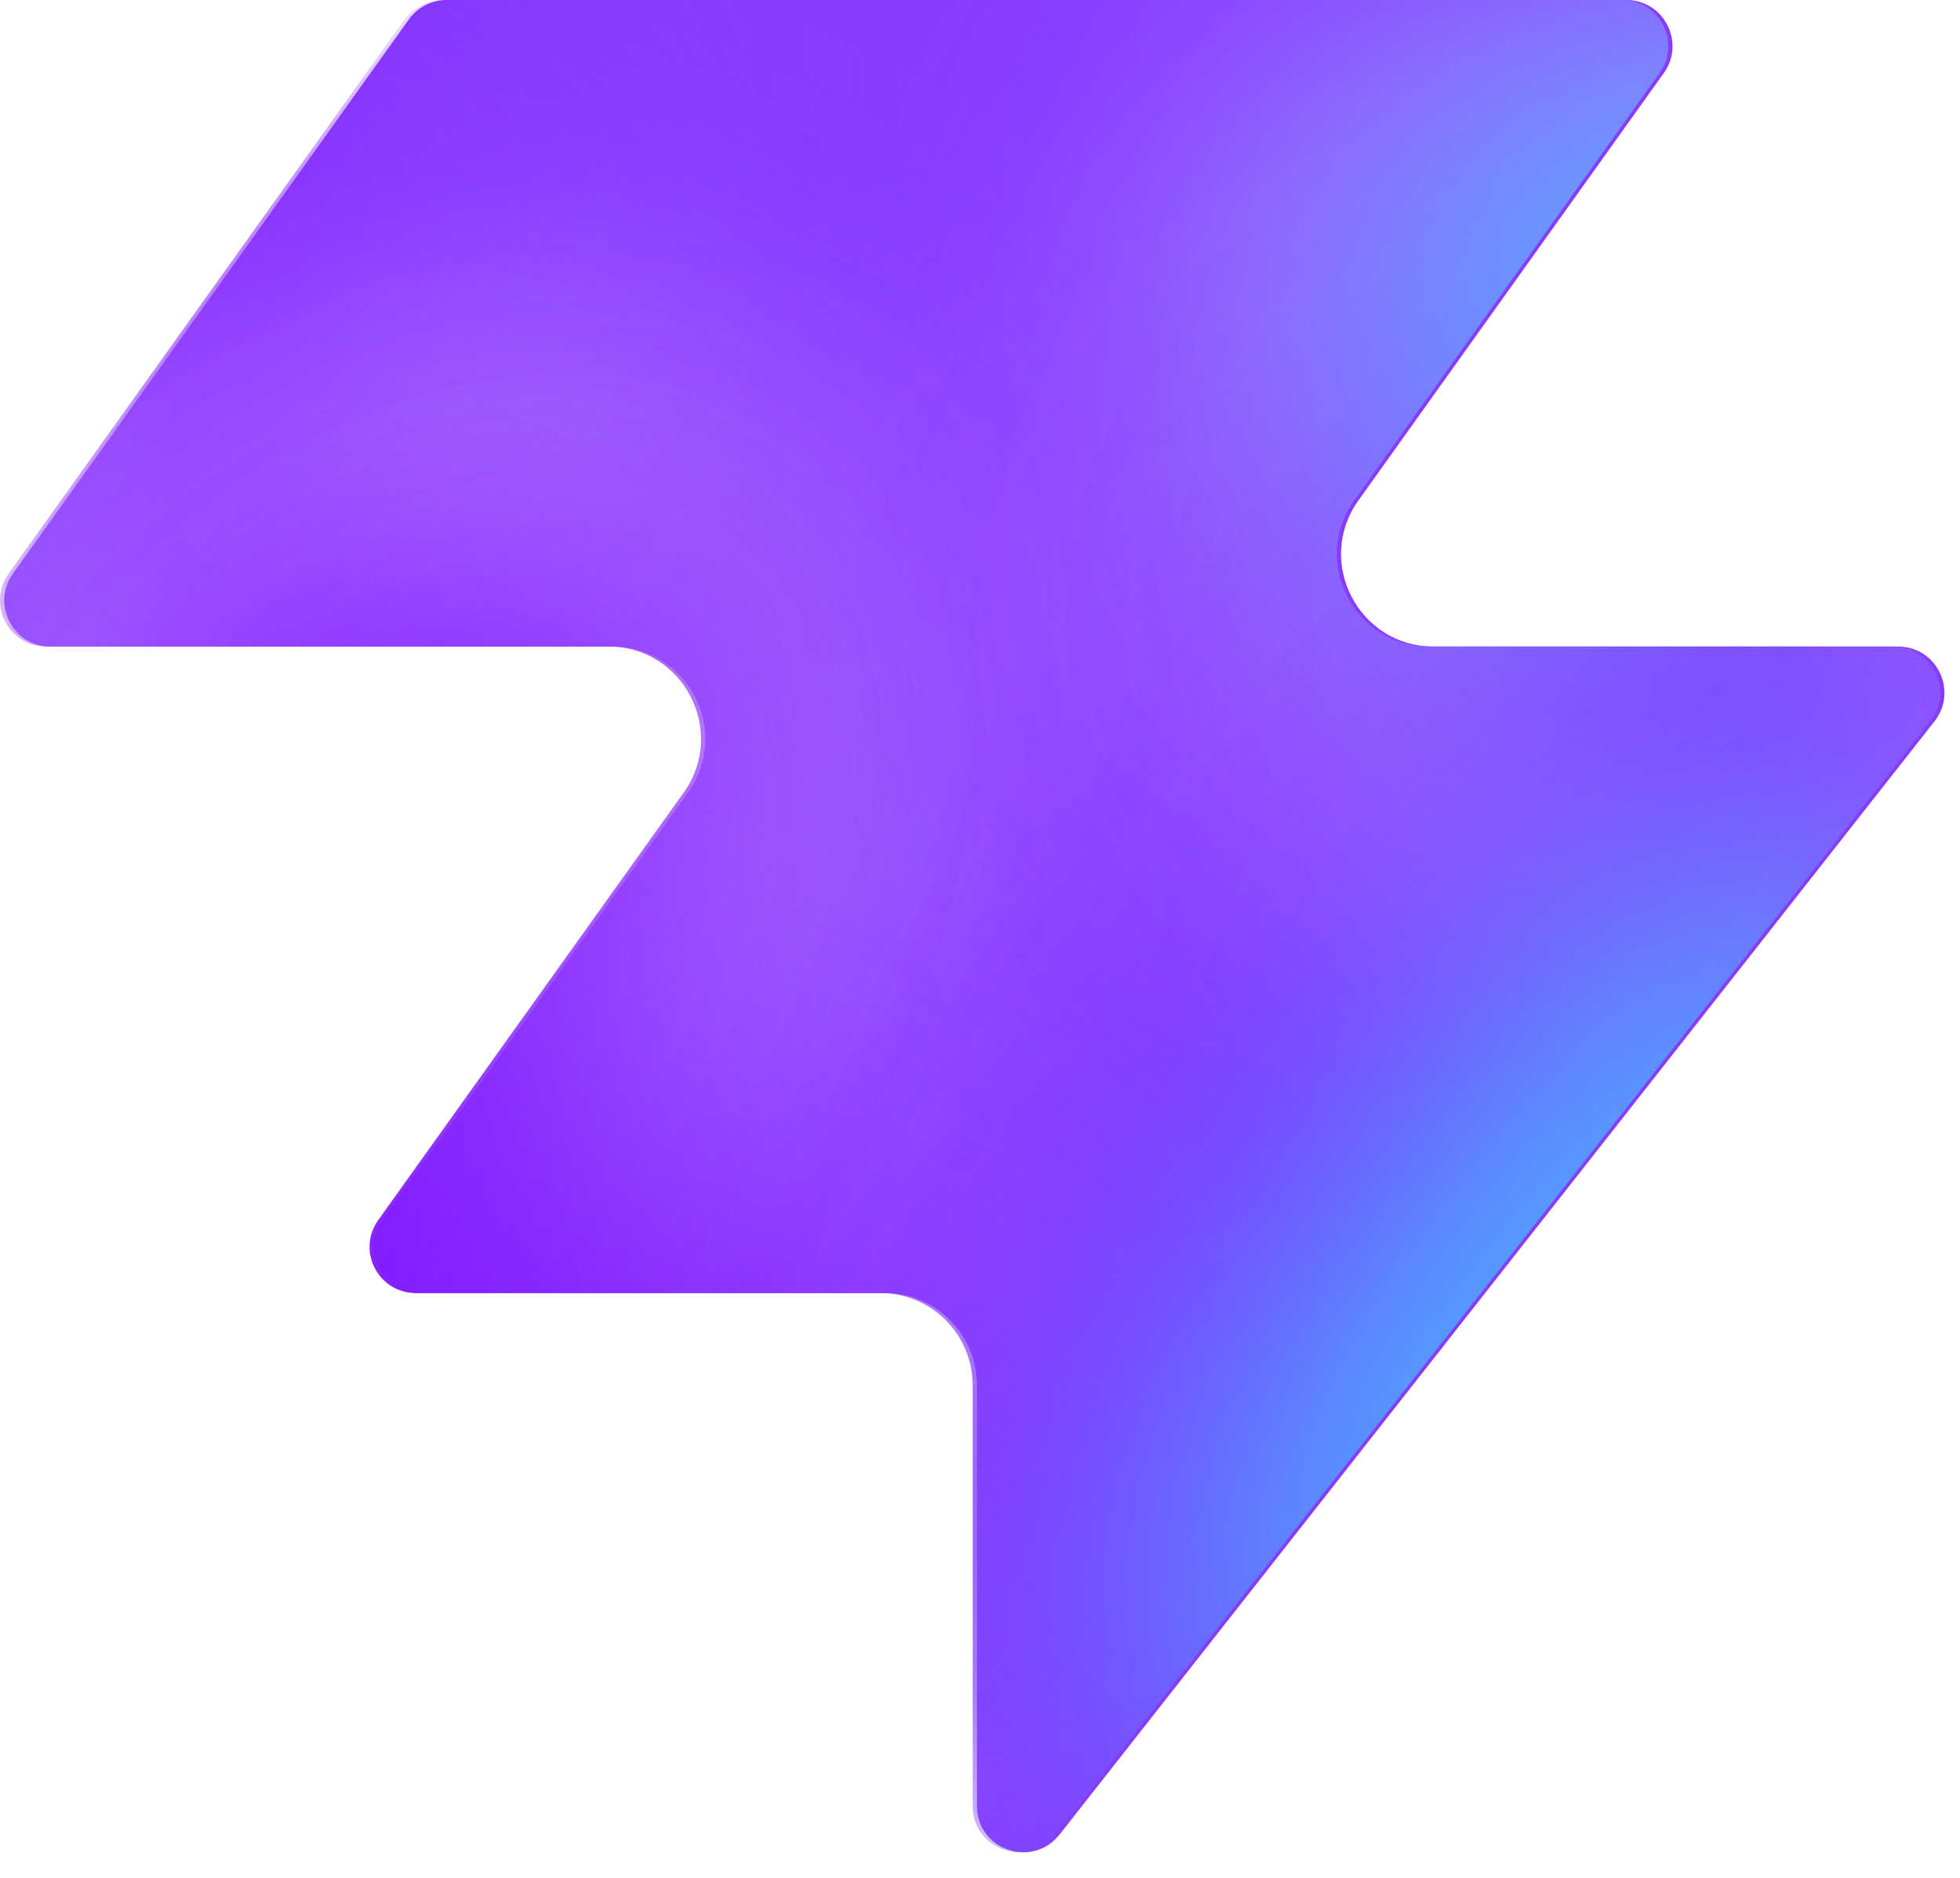
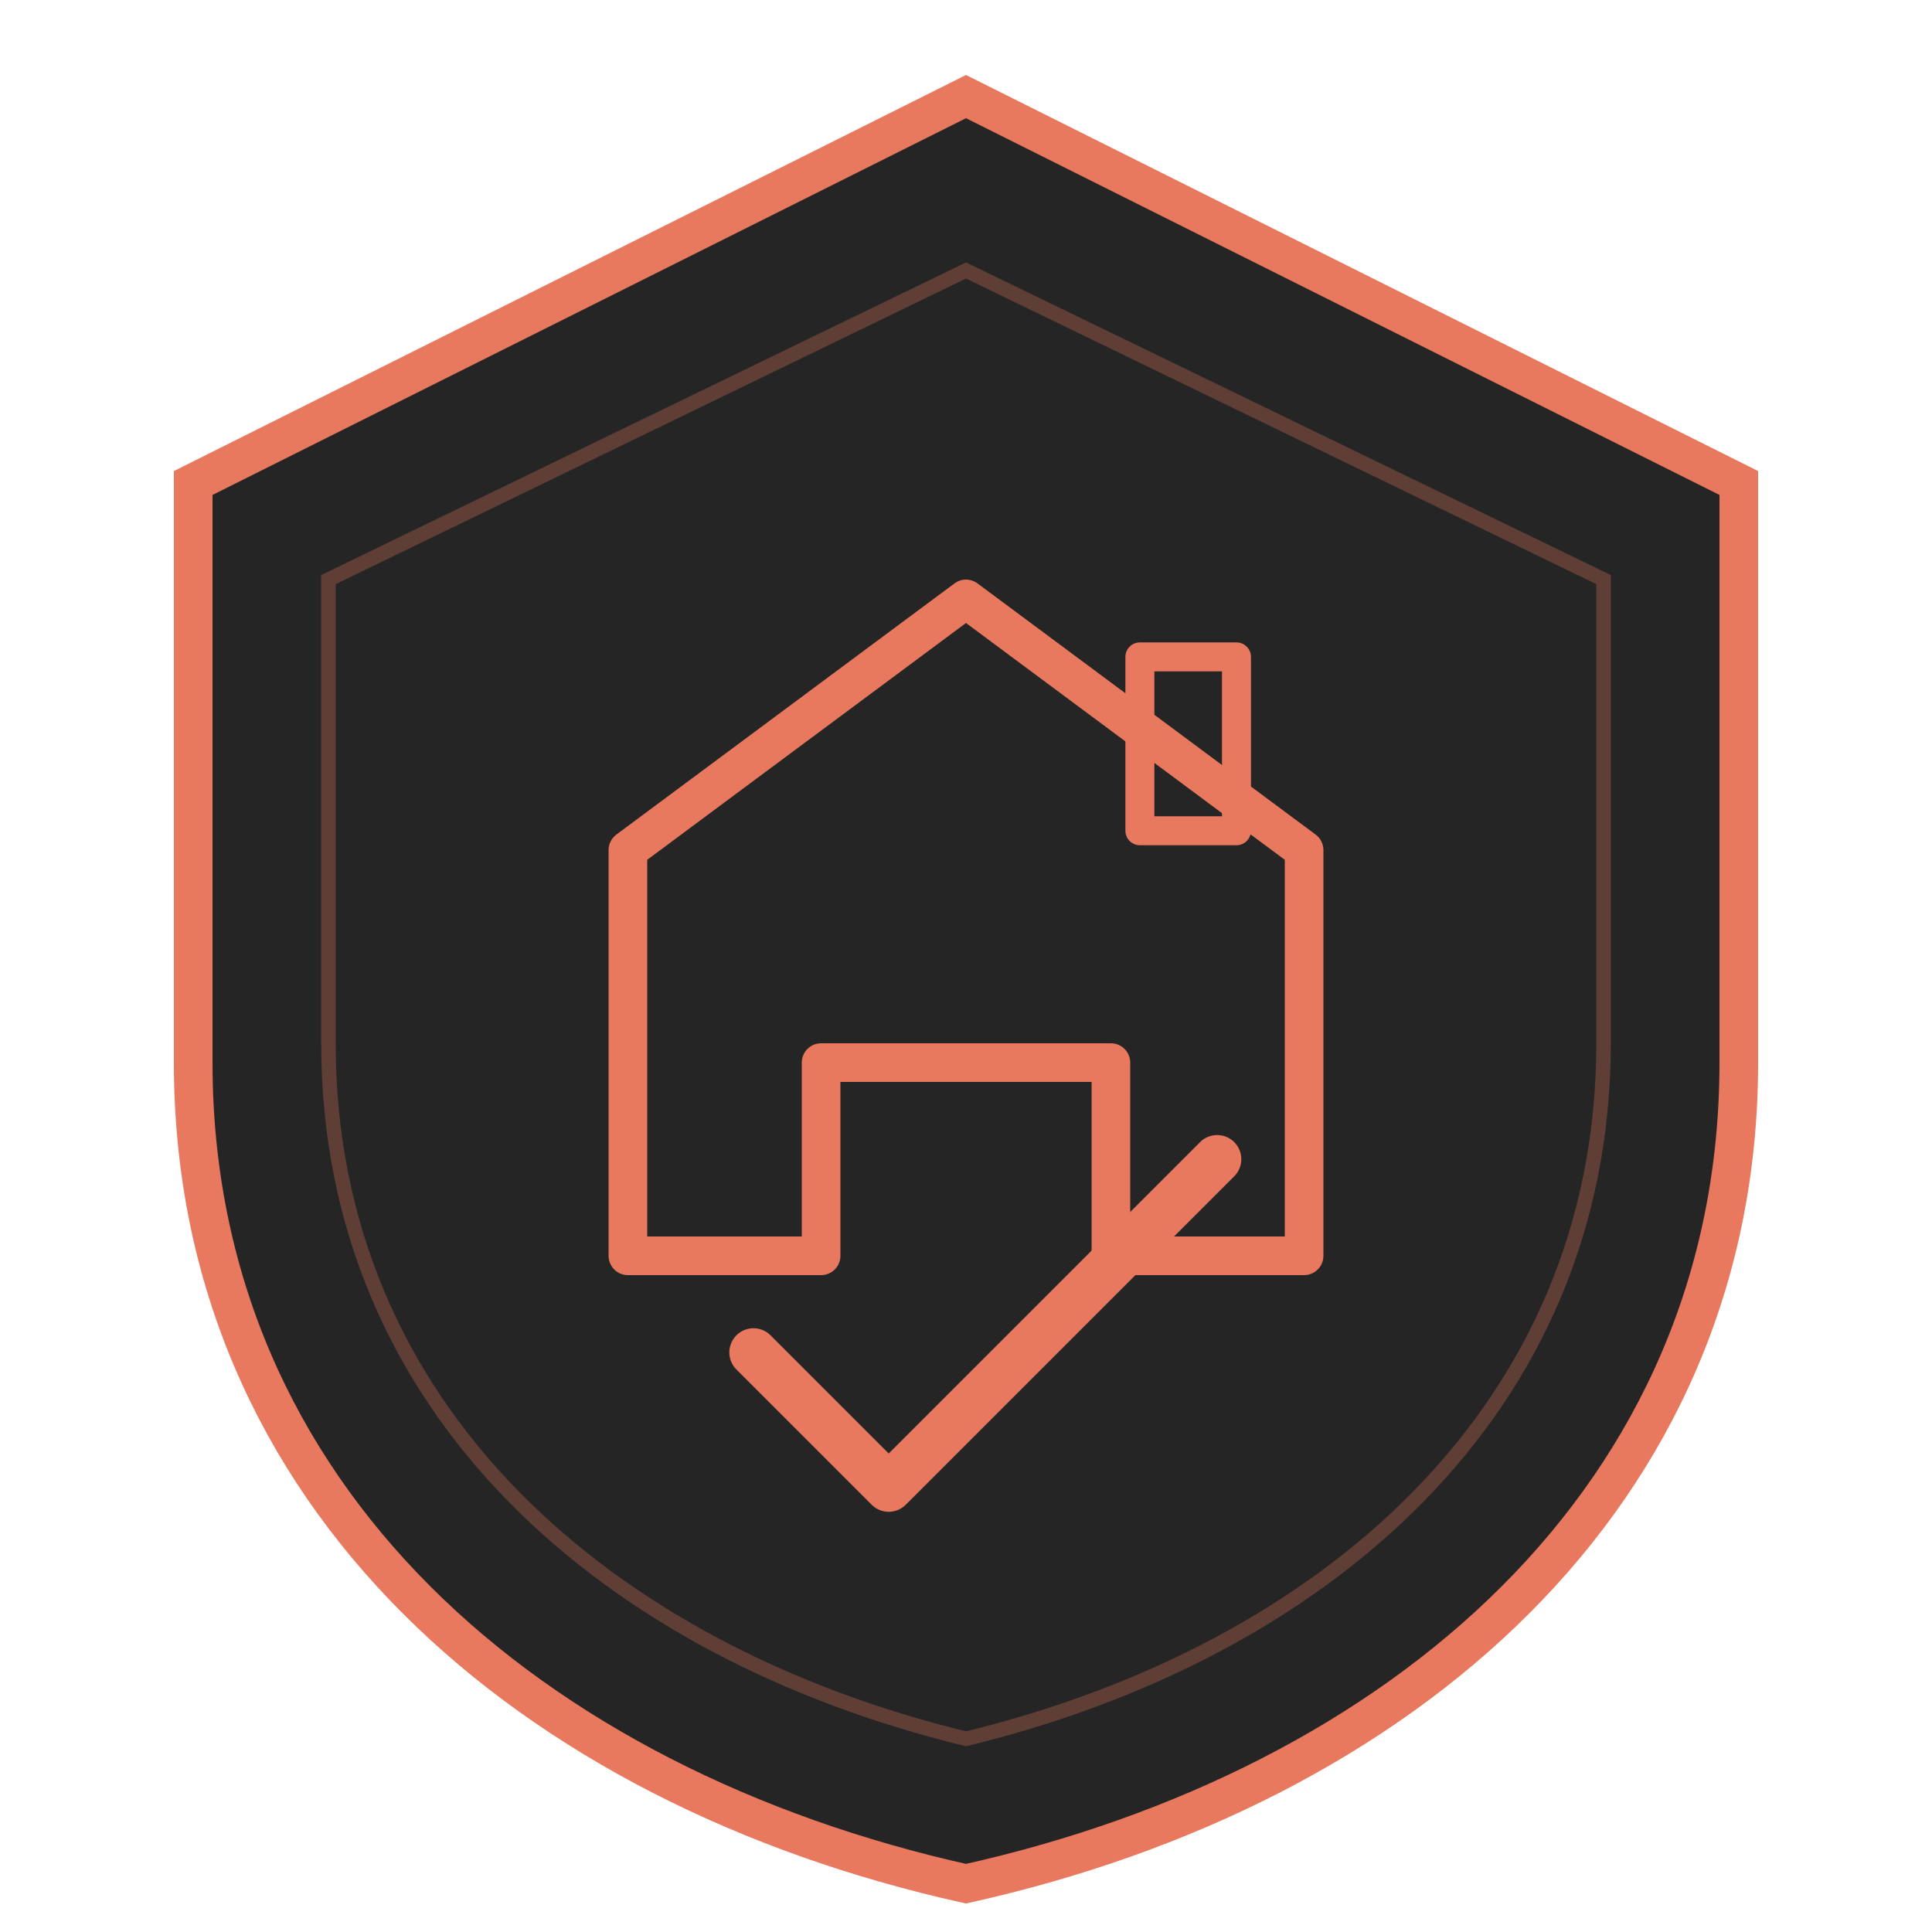
- <svg xmlns="http://www.w3.org/2000/svg" width="48" height="46" fill="none" viewBox="0 0 48 46">
-   <path fill="#863bff" d="M25.946 44.938c-.664.845-2.021.375-2.021-.698V33.937a2.26 2.26 0 0 0-2.262-2.262H10.287c-.92 0-1.456-1.04-.92-1.788l7.48-10.471c1.07-1.497 0-3.578-1.842-3.578H1.237c-.92 0-1.456-1.04-.92-1.788L10.013.474c.214-.297.556-.474.92-.474h28.894c.92 0 1.456 1.04.92 1.788l-7.48 10.471c-1.07 1.498 0 3.579 1.842 3.579h11.377c.943 0 1.473 1.088.89 1.83L25.947 44.94z" style="fill:#863bff;fill:color(display-p3 .525 .23 1);fill-opacity:1" />
-   <mask id="a" width="48" height="46" x="0" y="0" maskUnits="userSpaceOnUse" style="mask-type:alpha">
-     <path fill="#000" d="M25.842 44.938c-.664.844-2.021.375-2.021-.698V33.937a2.26 2.26 0 0 0-2.262-2.262H10.183c-.92 0-1.456-1.04-.92-1.788l7.48-10.471c1.07-1.498 0-3.579-1.842-3.579H1.133c-.92 0-1.456-1.04-.92-1.787L9.91.473c.214-.297.556-.474.92-.474h28.894c.92 0 1.456 1.04.92 1.788l-7.48 10.471c-1.07 1.498 0 3.578 1.842 3.578h11.377c.943 0 1.473 1.088.89 1.832L25.843 44.94z" style="fill:#000;fill-opacity:1" />
-   </mask>
-   <g mask="url(#a)">
-     <g filter="url(#b)">
-       <ellipse cx="5.508" cy="14.704" fill="#ede6ff" rx="5.508" ry="14.704" style="fill:#ede6ff;fill:color(display-p3 .927 .903 1);fill-opacity:1" transform="matrix(.00324 1 1 -.00324 -4.47 31.516)" />
-     </g>
-     <g filter="url(#c)">
-       <ellipse cx="10.399" cy="29.851" fill="#ede6ff" rx="10.399" ry="29.851" style="fill:#ede6ff;fill:color(display-p3 .927 .903 1);fill-opacity:1" transform="matrix(.00324 1 1 -.00324 -39.328 7.883)" />
-     </g>
-     <g filter="url(#d)">
-       <ellipse cx="5.508" cy="30.487" fill="#7e14ff" rx="5.508" ry="30.487" style="fill:#7e14ff;fill:color(display-p3 .492 .077 1);fill-opacity:1" transform="rotate(89.814 -25.913 -14.639)scale(1 -1)" />
-     </g>
-     <g filter="url(#e)">
-       <ellipse cx="5.508" cy="30.599" fill="#7e14ff" rx="5.508" ry="30.599" style="fill:#7e14ff;fill:color(display-p3 .492 .077 1);fill-opacity:1" transform="rotate(89.814 -32.644 -3.334)scale(1 -1)" />
-     </g>
-     <g filter="url(#f)">
-       <ellipse cx="5.508" cy="30.599" fill="#7e14ff" rx="5.508" ry="30.599" style="fill:#7e14ff;fill:color(display-p3 .492 .077 1);fill-opacity:1" transform="matrix(.00324 1 1 -.00324 -34.34 30.47)" />
-     </g>
-     <g filter="url(#g)">
-       <ellipse cx="14.072" cy="22.078" fill="#ede6ff" rx="14.072" ry="22.078" style="fill:#ede6ff;fill:color(display-p3 .927 .903 1);fill-opacity:1" transform="rotate(93.35 24.506 48.493)scale(-1 1)" />
-     </g>
-     <g filter="url(#h)">
-       <ellipse cx="3.47" cy="21.501" fill="#7e14ff" rx="3.47" ry="21.501" style="fill:#7e14ff;fill:color(display-p3 .492 .077 1);fill-opacity:1" transform="rotate(89.009 28.708 47.59)scale(-1 1)" />
-     </g>
-     <g filter="url(#i)">
-       <ellipse cx="3.47" cy="21.501" fill="#7e14ff" rx="3.47" ry="21.501" style="fill:#7e14ff;fill:color(display-p3 .492 .077 1);fill-opacity:1" transform="rotate(89.009 28.708 47.59)scale(-1 1)" />
-     </g>
-     <g filter="url(#j)">
-       <ellipse cx=".387" cy="8.972" fill="#7e14ff" rx="4.407" ry="29.108" style="fill:#7e14ff;fill:color(display-p3 .492 .077 1);fill-opacity:1" transform="rotate(39.51 .387 8.972)" />
-     </g>
-     <g filter="url(#k)">
-       <ellipse cx="47.523" cy="-6.092" fill="#7e14ff" rx="4.407" ry="29.108" style="fill:#7e14ff;fill:color(display-p3 .492 .077 1);fill-opacity:1" transform="rotate(37.892 47.523 -6.092)" />
-     </g>
-     <g filter="url(#l)">
-       <ellipse cx="41.412" cy="6.333" fill="#47bfff" rx="5.971" ry="9.665" style="fill:#47bfff;fill:color(display-p3 .28 .748 1);fill-opacity:1" transform="rotate(37.892 41.412 6.333)" />
-     </g>
-     <g filter="url(#m)">
-       <ellipse cx="-1.879" cy="38.332" fill="#7e14ff" rx="4.407" ry="29.108" style="fill:#7e14ff;fill:color(display-p3 .492 .077 1);fill-opacity:1" transform="rotate(37.892 -1.88 38.332)" />
-     </g>
-     <g filter="url(#n)">
-       <ellipse cx="-1.879" cy="38.332" fill="#7e14ff" rx="4.407" ry="29.108" style="fill:#7e14ff;fill:color(display-p3 .492 .077 1);fill-opacity:1" transform="rotate(37.892 -1.88 38.332)" />
-     </g>
-     <g filter="url(#o)">
-       <ellipse cx="35.651" cy="29.907" fill="#7e14ff" rx="4.407" ry="29.108" style="fill:#7e14ff;fill:color(display-p3 .492 .077 1);fill-opacity:1" transform="rotate(37.892 35.651 29.907)" />
-     </g>
-     <g filter="url(#p)">
-       <ellipse cx="38.418" cy="32.4" fill="#47bfff" rx="5.971" ry="15.297" style="fill:#47bfff;fill:color(display-p3 .28 .748 1);fill-opacity:1" transform="rotate(37.892 38.418 32.4)" />
-     </g>
-   </g>
-   <defs>
-     <filter id="b" width="60.045" height="41.654" x="-19.77" y="16.149" color-interpolation-filters="sRGB" filterUnits="userSpaceOnUse">
-       <feFlood flood-opacity="0" result="BackgroundImageFix" />
-       <feBlend in="SourceGraphic" in2="BackgroundImageFix" result="shape" />
-       <feGaussianBlur result="effect1_foregroundBlur_2002_17158" stdDeviation="7.659" />
-     </filter>
-     <filter id="c" width="90.34" height="51.437" x="-54.613" y="-7.533" color-interpolation-filters="sRGB" filterUnits="userSpaceOnUse">
-       <feFlood flood-opacity="0" result="BackgroundImageFix" />
-       <feBlend in="SourceGraphic" in2="BackgroundImageFix" result="shape" />
-       <feGaussianBlur result="effect1_foregroundBlur_2002_17158" stdDeviation="7.659" />
-     </filter>
-     <filter id="d" width="79.355" height="29.4" x="-49.64" y="2.03" color-interpolation-filters="sRGB" filterUnits="userSpaceOnUse">
-       <feFlood flood-opacity="0" result="BackgroundImageFix" />
-       <feBlend in="SourceGraphic" in2="BackgroundImageFix" result="shape" />
-       <feGaussianBlur result="effect1_foregroundBlur_2002_17158" stdDeviation="4.596" />
-     </filter>
-     <filter id="e" width="79.579" height="29.4" x="-45.045" y="20.029" color-interpolation-filters="sRGB" filterUnits="userSpaceOnUse">
-       <feFlood flood-opacity="0" result="BackgroundImageFix" />
-       <feBlend in="SourceGraphic" in2="BackgroundImageFix" result="shape" />
-       <feGaussianBlur result="effect1_foregroundBlur_2002_17158" stdDeviation="4.596" />
-     </filter>
-     <filter id="f" width="79.579" height="29.4" x="-43.513" y="21.178" color-interpolation-filters="sRGB" filterUnits="userSpaceOnUse">
-       <feFlood flood-opacity="0" result="BackgroundImageFix" />
-       <feBlend in="SourceGraphic" in2="BackgroundImageFix" result="shape" />
-       <feGaussianBlur result="effect1_foregroundBlur_2002_17158" stdDeviation="4.596" />
-     </filter>
-     <filter id="g" width="74.749" height="58.852" x="15.756" y="-17.901" color-interpolation-filters="sRGB" filterUnits="userSpaceOnUse">
-       <feFlood flood-opacity="0" result="BackgroundImageFix" />
-       <feBlend in="SourceGraphic" in2="BackgroundImageFix" result="shape" />
-       <feGaussianBlur result="effect1_foregroundBlur_2002_17158" stdDeviation="7.659" />
-     </filter>
-     <filter id="h" width="61.377" height="25.362" x="23.548" y="2.284" color-interpolation-filters="sRGB" filterUnits="userSpaceOnUse">
-       <feFlood flood-opacity="0" result="BackgroundImageFix" />
-       <feBlend in="SourceGraphic" in2="BackgroundImageFix" result="shape" />
-       <feGaussianBlur result="effect1_foregroundBlur_2002_17158" stdDeviation="4.596" />
-     </filter>
-     <filter id="i" width="61.377" height="25.362" x="23.548" y="2.284" color-interpolation-filters="sRGB" filterUnits="userSpaceOnUse">
-       <feFlood flood-opacity="0" result="BackgroundImageFix" />
-       <feBlend in="SourceGraphic" in2="BackgroundImageFix" result="shape" />
-       <feGaussianBlur result="effect1_foregroundBlur_2002_17158" stdDeviation="4.596" />
-     </filter>
-     <filter id="j" width="56.045" height="63.649" x="-27.636" y="-22.853" color-interpolation-filters="sRGB" filterUnits="userSpaceOnUse">
-       <feFlood flood-opacity="0" result="BackgroundImageFix" />
-       <feBlend in="SourceGraphic" in2="BackgroundImageFix" result="shape" />
-       <feGaussianBlur result="effect1_foregroundBlur_2002_17158" stdDeviation="4.596" />
-     </filter>
-     <filter id="k" width="54.814" height="64.646" x="20.116" y="-38.415" color-interpolation-filters="sRGB" filterUnits="userSpaceOnUse">
-       <feFlood flood-opacity="0" result="BackgroundImageFix" />
-       <feBlend in="SourceGraphic" in2="BackgroundImageFix" result="shape" />
-       <feGaussianBlur result="effect1_foregroundBlur_2002_17158" stdDeviation="4.596" />
-     </filter>
-     <filter id="l" width="33.541" height="35.313" x="24.641" y="-11.323" color-interpolation-filters="sRGB" filterUnits="userSpaceOnUse">
-       <feFlood flood-opacity="0" result="BackgroundImageFix" />
-       <feBlend in="SourceGraphic" in2="BackgroundImageFix" result="shape" />
-       <feGaussianBlur result="effect1_foregroundBlur_2002_17158" stdDeviation="4.596" />
-     </filter>
-     <filter id="m" width="54.814" height="64.646" x="-29.286" y="6.009" color-interpolation-filters="sRGB" filterUnits="userSpaceOnUse">
-       <feFlood flood-opacity="0" result="BackgroundImageFix" />
-       <feBlend in="SourceGraphic" in2="BackgroundImageFix" result="shape" />
-       <feGaussianBlur result="effect1_foregroundBlur_2002_17158" stdDeviation="4.596" />
-     </filter>
-     <filter id="n" width="54.814" height="64.646" x="-29.286" y="6.009" color-interpolation-filters="sRGB" filterUnits="userSpaceOnUse">
-       <feFlood flood-opacity="0" result="BackgroundImageFix" />
-       <feBlend in="SourceGraphic" in2="BackgroundImageFix" result="shape" />
-       <feGaussianBlur result="effect1_foregroundBlur_2002_17158" stdDeviation="4.596" />
-     </filter>
-     <filter id="o" width="54.814" height="64.646" x="8.244" y="-2.416" color-interpolation-filters="sRGB" filterUnits="userSpaceOnUse">
-       <feFlood flood-opacity="0" result="BackgroundImageFix" />
-       <feBlend in="SourceGraphic" in2="BackgroundImageFix" result="shape" />
-       <feGaussianBlur result="effect1_foregroundBlur_2002_17158" stdDeviation="4.596" />
-     </filter>
-     <filter id="p" width="39.409" height="43.623" x="18.713" y="10.588" color-interpolation-filters="sRGB" filterUnits="userSpaceOnUse">
-       <feFlood flood-opacity="0" result="BackgroundImageFix" />
-       <feBlend in="SourceGraphic" in2="BackgroundImageFix" result="shape" />
-       <feGaussianBlur result="effect1_foregroundBlur_2002_17158" stdDeviation="4.596" />
-     </filter>
-   </defs>
+ <svg xmlns="http://www.w3.org/2000/svg" viewBox="0 0 200 200" fill="none">
+   <path d="M100 10 L180 50 L180 110 C180 155 145 185 100 195 C55 185 20 155 20 110 L20 50 Z" fill="#252525" stroke="#e8785e" stroke-width="4" />
+   <path d="M100 28 L166 60 L166 108 C166 146 137 171 100 180 C63 171 34 146 34 108 L34 60 Z" fill="none" stroke="#e8785e" stroke-width="1.5" opacity="0.3" />
+   <path d="M100 62 L65 88 L65 130 L85 130 L85 110 L115 110 L115 130 L135 130 L135 88 Z" fill="none" stroke="#e8785e" stroke-width="4" stroke-linecap="round" stroke-linejoin="round" />
+   <rect x="118" y="68" width="10" height="18" fill="none" stroke="#e8785e" stroke-width="3" stroke-linecap="round" stroke-linejoin="round" />
+   <path d="M78 140 L92 154 L126 120" fill="none" stroke="#e8785e" stroke-width="5" stroke-linecap="round" stroke-linejoin="round" />
</svg>
